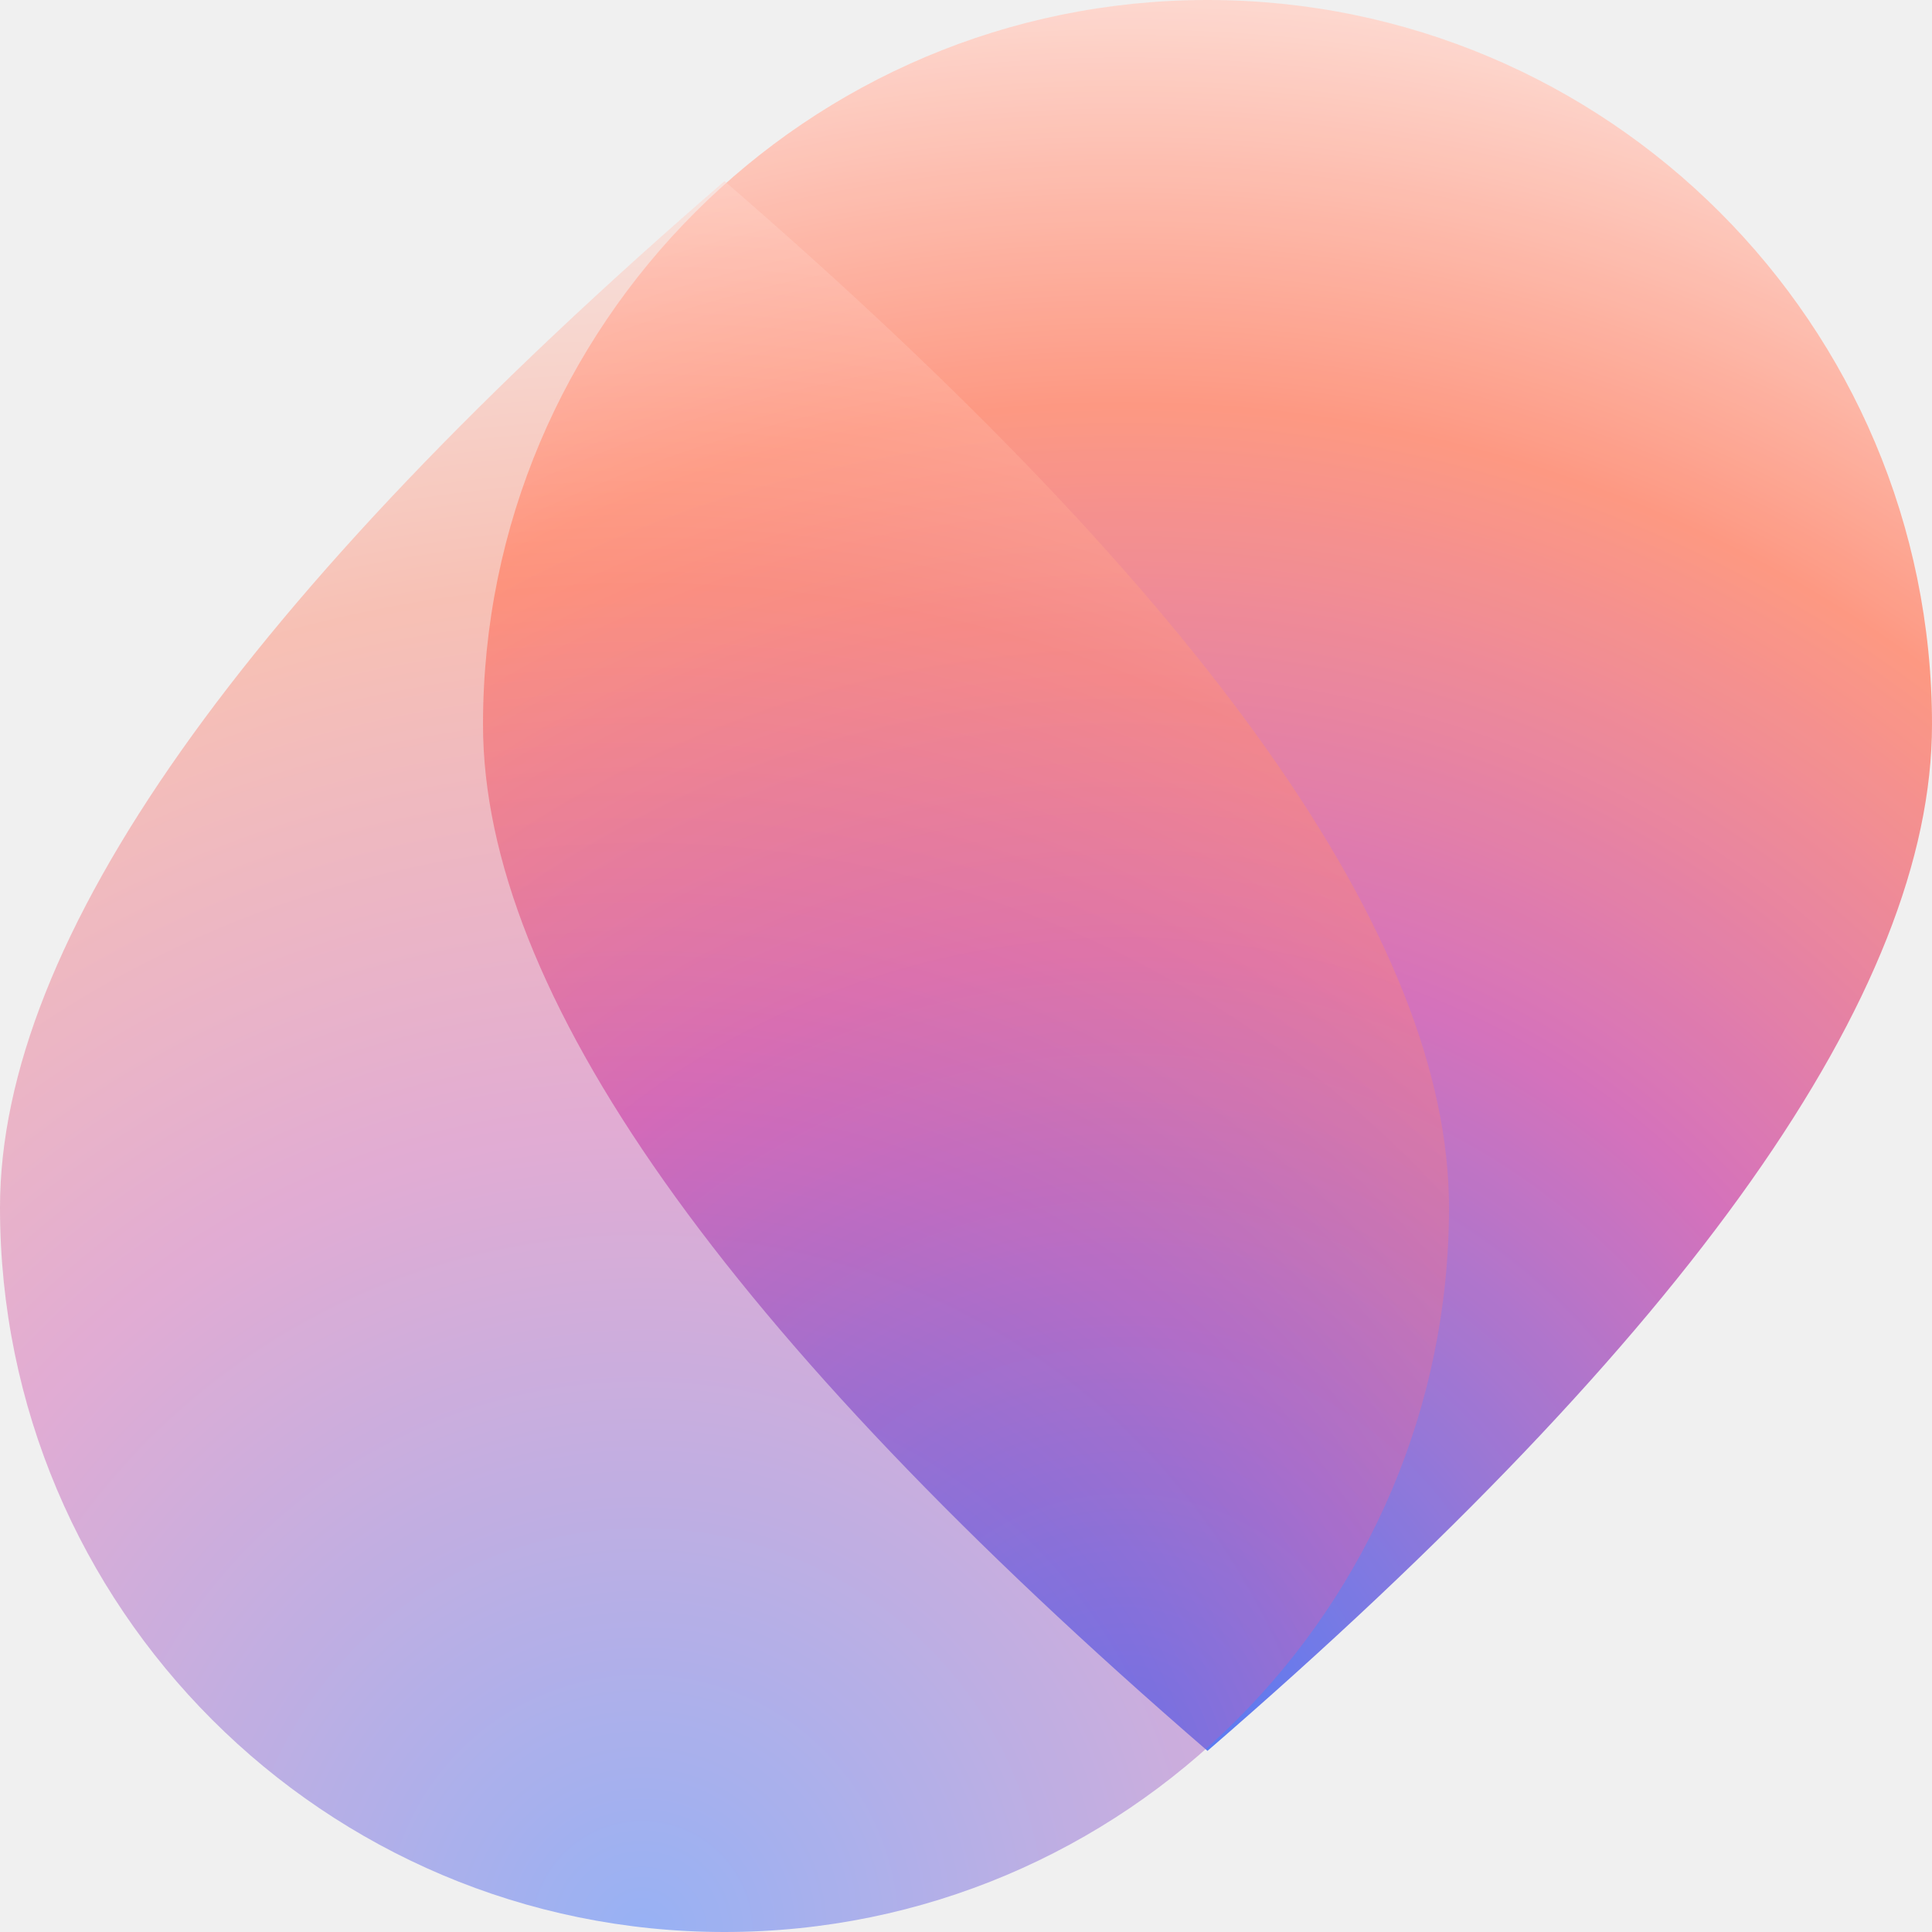
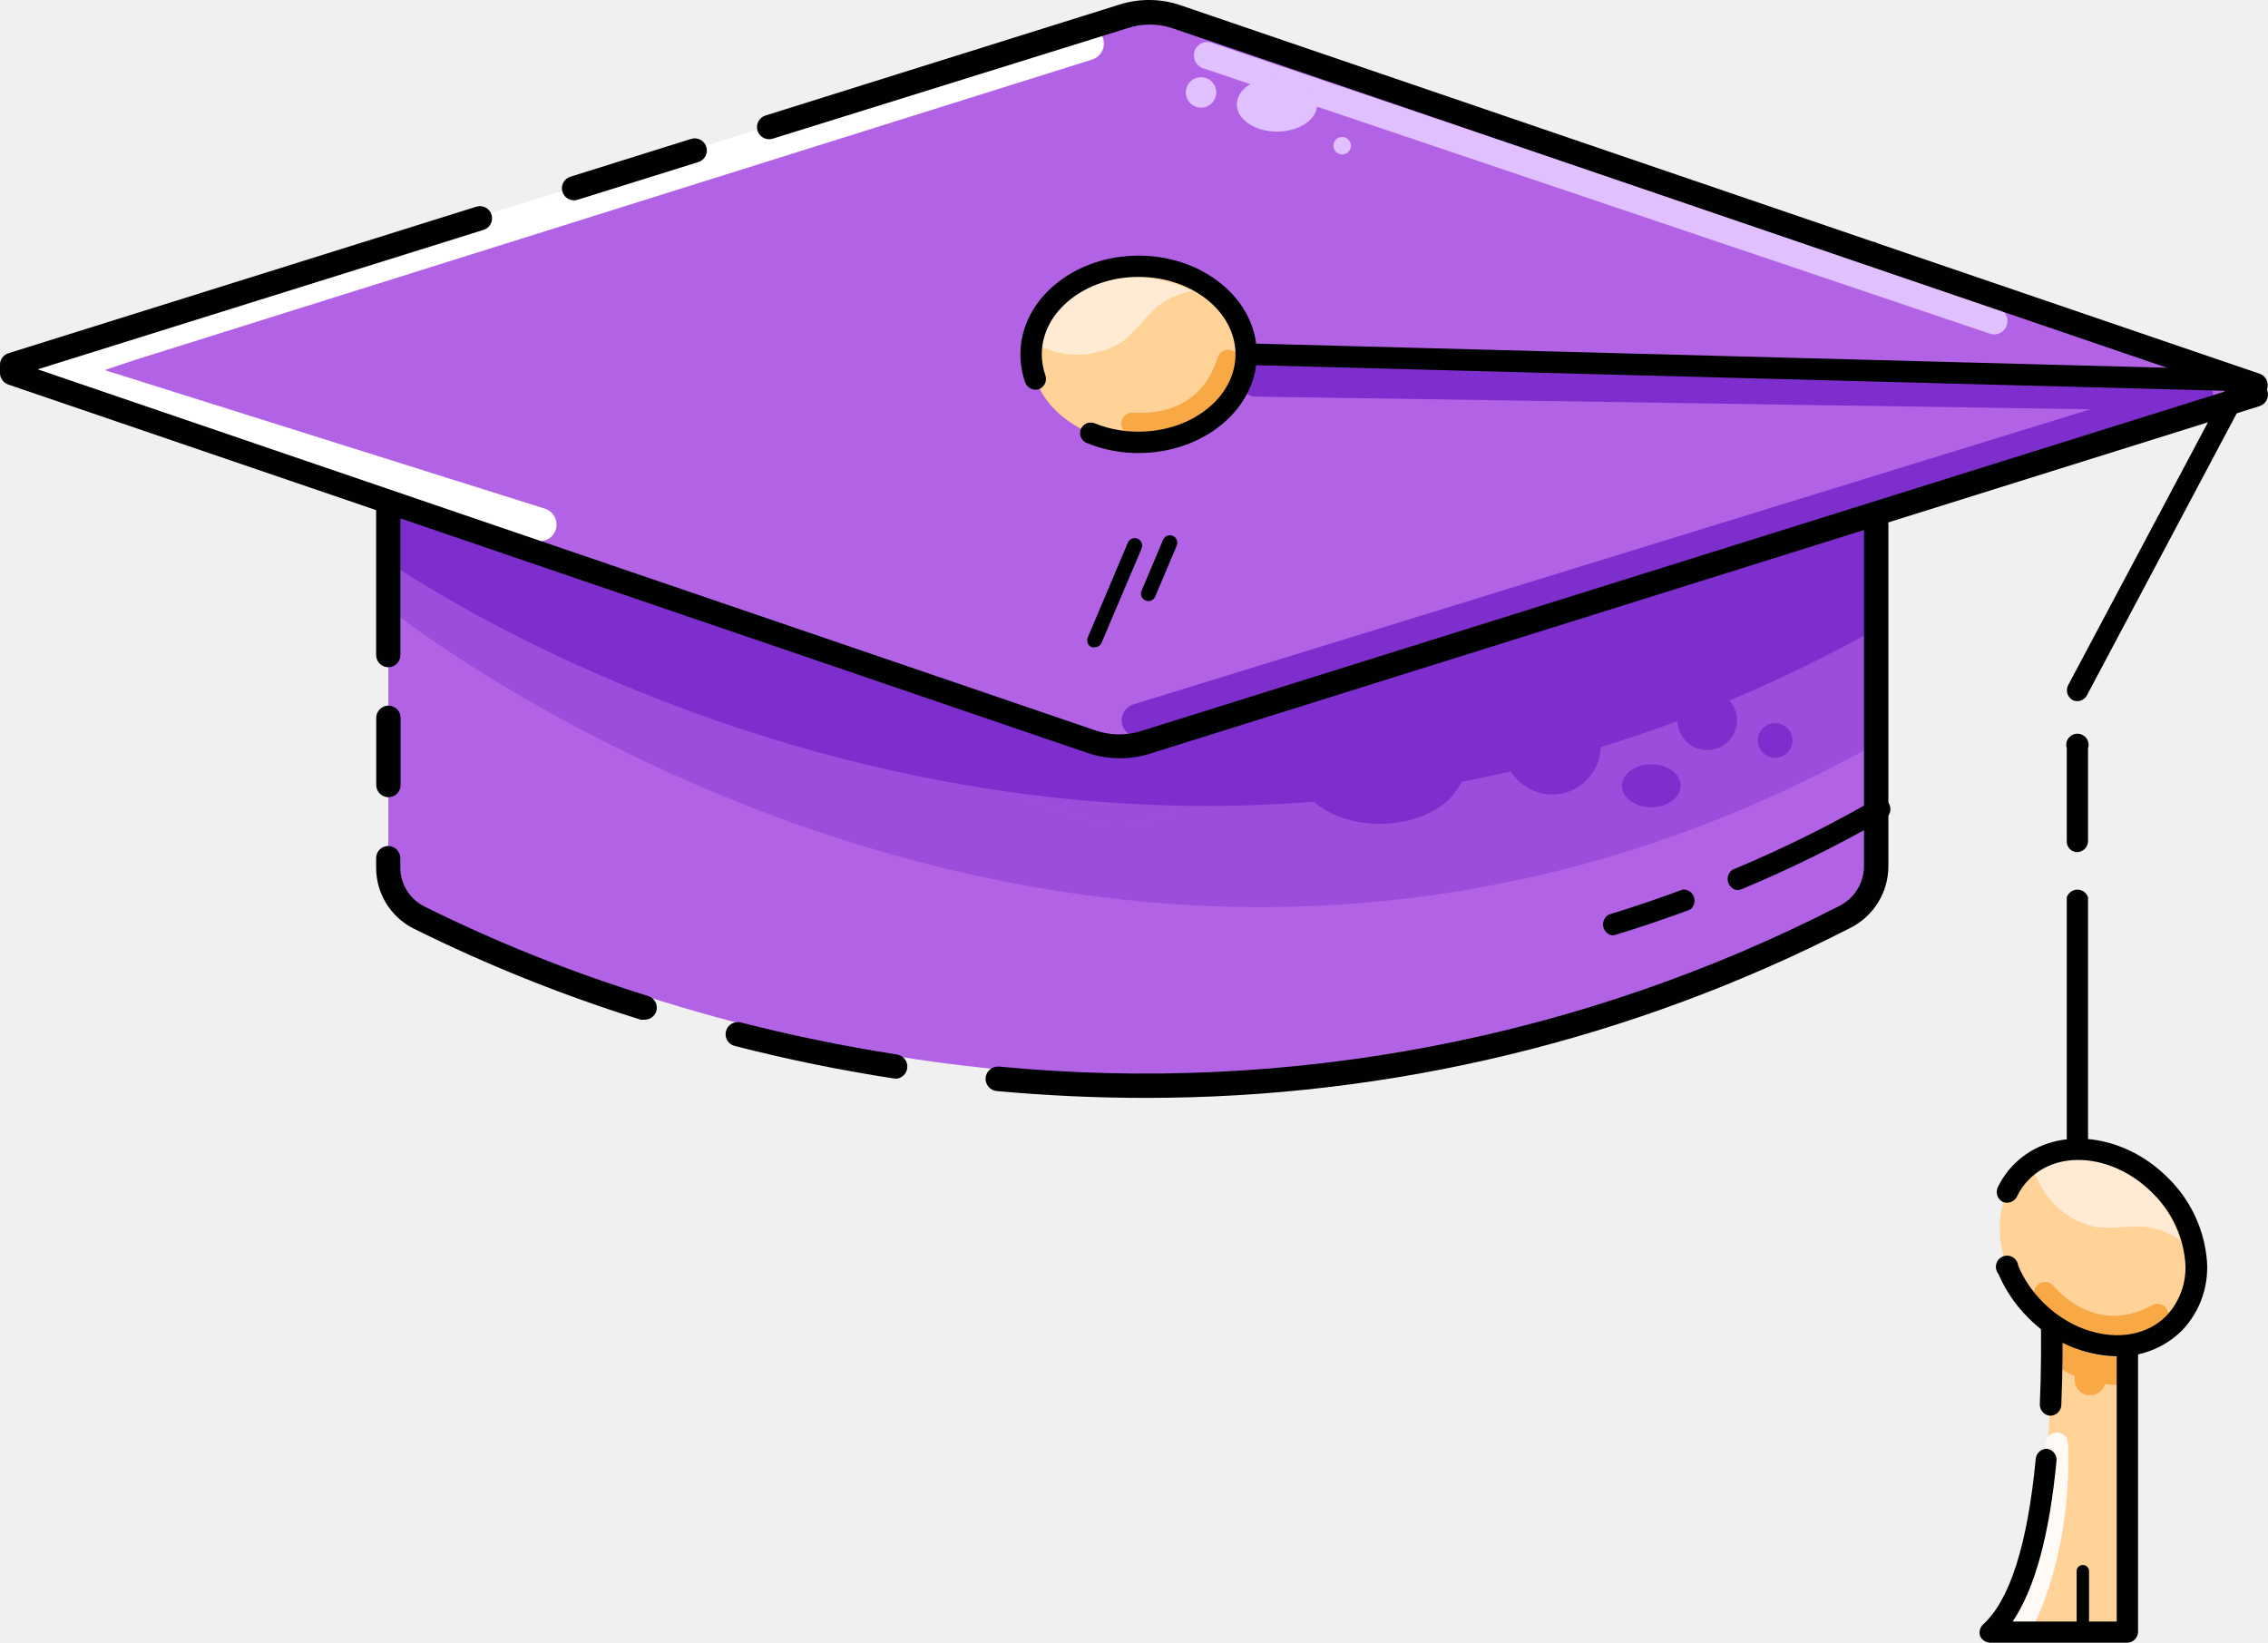
- <svg xmlns="http://www.w3.org/2000/svg" xmlns:xlink="http://www.w3.org/1999/xlink" width="32" height="32">
+ <svg xmlns="http://www.w3.org/2000/svg" viewBox="0 0 202.66 146.78">
  <defs>
-     <radialGradient cx="44.286%" cy="100%" fx="44.286%" fy="100%" r="120.709%" gradientTransform="matrix(0 -.82759 1 0 -.557 1.367)" id="a">
-       <stop stop-color="#376DF9" offset="0%" />
-       <stop stop-color="#D262B4" offset="46.208%" />
-       <stop stop-color="#FF8D74" offset="77.058%" />
-       <stop stop-color="#FFD4CA" offset="100%" />
-     </radialGradient>
-     <radialGradient cx="44.286%" cy="0%" fx="44.286%" fy="0%" r="120.709%" gradientTransform="matrix(0 .82759 -1 0 .443 -.367)" id="c">
-       <stop stop-color="#376DF9" offset="0%" />
-       <stop stop-color="#D262B4" offset="46.208%" />
-       <stop stop-color="#FF8D74" offset="77.058%" />
-       <stop stop-color="#FFD4CA" offset="100%" />
-     </radialGradient>
-     <path d="M20 29c8-6.915 12-12.582 12-17 0-6.627-5.373-12-12-12S8 5.373 8 12c0 4.418 4 10.085 12 17z" id="b" />
-     <path d="M12 32c8-6.915 12-12.582 12-17 0-6.627-5.373-12-12-12S0 8.373 0 15c0 4.418 4 10.085 12 17z" id="d" />
+     <style>.cls-1{fill:#b263e5;}.cls-2{fill:#7e2ecc;}.cls-3{opacity:0.4;}.cls-4{fill:#000201;}.cls-5{fill:#fff;}.cls-6{fill:#ffd297;}.cls-7{fill:#ffebd4;}.cls-8{fill:#f9a846;}.cls-9{fill:#e0c0ff;}.cls-10{fill:#fffaf5;}</style>
  </defs>
-   <g fill="none" fill-rule="evenodd">
-     <use fill="url(#a)" opacity=".88" xlink:href="#b" />
-     <use fill="url(#c)" opacity=".48" transform="matrix(1 0 0 -1 0 35)" xlink:href="#d" />
+   <g id="Layer_2" data-name="Layer 2">
+     <g id="Layer_1-2" data-name="Layer 1">
+       <path class="cls-1" d="M34.7,44.07V76.3a5,5,0,0,0,2.72,4.48C50.17,87.3,105.86,112,165,80.75a5,5,0,0,0,2.65-4.45V45.7" />
+       <path class="cls-2" d="M167.65,46.68V56.2C98.09,95,34.7,50.19,34.7,50.19V45.05l1.34,0,61.49,21a7.68,7.68,0,0,0,4.74.06l62.2-19.48Z" />
+       <path class="cls-2" d="M167.65,21.63V46.68l-3.18,0-62.2,19.48a7.68,7.68,0,0,1-4.74-.06L36,45.07l-1.34,0V28l5.56-7.92,124.29,1.52Z" />
+       <g class="cls-3">
+         <path class="cls-2" d="M167.65,54V66.46C98.09,105.28,34.7,54.36,34.7,54.36v-2l1.34,0,61.49,21a7.68,7.68,0,0,0,4.74.06L164.47,54Z" />
+         <path class="cls-2" d="M167.65,29V54l-3.18,0-62.2,19.47a7.68,7.68,0,0,1-4.74-.06L36,52.42l-1.34,0V35.34l5.56-7.91,124.29,1.51Z" />
+       </g>
+       <path class="cls-1" d="M201.57,34.42,105.14,1.5a7.67,7.67,0,0,0-4.76-.06L1.09,32.53v.8L97.52,66.25a7.6,7.6,0,0,0,4.76.06l99.29-31.09" />
+       <path class="cls-4" d="M97.81,57.83a.53.53,0,0,1-.25,0,.66.66,0,0,1-.37-.85v0l3.61-8.54a.67.67,0,0,1,1.23.52l-3.62,8.53A.66.66,0,0,1,97.81,57.83Z" />
+       <path class="cls-4" d="M102.62,53.71a.58.58,0,0,1-.26-.06.64.64,0,0,1-.36-.85v0l1.93-4.57a.66.66,0,0,1,.87-.35.67.67,0,0,1,.35.87l-1.93,4.56A.67.67,0,0,1,102.62,53.71Z" />
+       <path class="cls-4" d="M102.36,98.1q-6.6,0-13.29-.61a1.1,1.1,0,0,1-1-1.19,1.12,1.12,0,0,1,1.19-1,136,136,0,0,0,75.17-14.39,4,4,0,0,0,2.13-3.52V46.87a1.09,1.09,0,1,1,2.18,0V77.41a6.18,6.18,0,0,1-3.32,5.46A137.83,137.83,0,0,1,102.36,98.1Z" />
+       <path class="cls-4" d="M80.07,96.37l-.17,0c-4.77-.73-9.56-1.71-14.25-2.91a1.08,1.08,0,0,1,.54-2.1c4.62,1.18,9.34,2.14,14,2.87a1.09,1.09,0,0,1-.16,2.16Z" />
+       <path class="cls-4" d="M57.58,91.11a1.26,1.26,0,0,1-.33,0,137.56,137.56,0,0,1-20.31-8.15,6.08,6.08,0,0,1-3.33-5.45v-.84a1.08,1.08,0,0,1,1.08-1.08h0a1.1,1.1,0,0,1,1.08,1.1v.83A3.89,3.89,0,0,0,37.93,81a134.4,134.4,0,0,0,20,8,1.09,1.09,0,0,1,.71,1.37A1.08,1.08,0,0,1,57.58,91.11Z" />
+       <path class="cls-4" d="M34.7,71.23a1.08,1.08,0,0,1-1.08-1.09v-6a1.09,1.09,0,0,1,2.18,0v6A1.09,1.09,0,0,1,34.7,71.23Z" />
+       <path class="cls-4" d="M34.7,59.62a1.09,1.09,0,0,1-1.09-1.09V45.24a1.09,1.09,0,1,1,2.17,0V58.53A1.09,1.09,0,0,1,34.7,59.62Z" />
+       <path class="cls-5" d="M48.21,48.36a1.41,1.41,0,0,1-.45-.07L4.1,34.54a1.49,1.49,0,0,1,0-2.84L11,29.36,96.7,2.47a1.49,1.49,0,1,1,.89,2.85L11.91,32.21l-2.55.86,39.3,12.37a1.49,1.49,0,0,1-.45,2.92Z" />
+       <ellipse class="cls-2" cx="123.31" cy="68.37" rx="7.59" ry="5.24" />
+       <ellipse class="cls-2" cx="147.55" cy="70.21" rx="2.62" ry="1.92" />
+       <circle class="cls-2" cx="138.7" cy="66.66" r="4.33" />
+       <circle class="cls-2" cx="158.62" cy="66.16" r="1.55" />
+       <circle class="cls-2" cx="152.55" cy="64.36" r="2.66" />
+       <path class="cls-2" d="M101.74,65.85a1.49,1.49,0,0,1-.44-2.92l85.49-26.36-74.54-1.13a1.48,1.48,0,0,1-1.47-1.51,1.5,1.5,0,0,1,1.49-1.48h0l84,1.27a1.5,1.5,0,0,1,.42,2.93L102.18,65.79A1.61,1.61,0,0,1,101.74,65.85Z" />
+       <path class="cls-4" d="M100,67.75a8.83,8.83,0,0,1-2.82-.47L.74,34.36a1.1,1.1,0,0,1-.74-1v-.8a1.08,1.08,0,0,1,.76-1l41.8-13.09a1.08,1.08,0,0,1,.65,2.07L3.37,33l94.5,32.26a6.5,6.5,0,0,0,4.09.06l99.29-31.1a1.08,1.08,0,0,1,.65,2.07l-99.3,31.1A8.61,8.61,0,0,1,100,67.75Z" />
+       <path class="cls-4" d="M51.28,17.9A1.08,1.08,0,0,1,51,15.78l10.76-3.37a1.08,1.08,0,1,1,.64,2.07L51.61,17.85A1,1,0,0,1,51.28,17.9Z" />
+       <ellipse class="cls-6" cx="101.74" cy="31.66" rx="9.61" ry="7.87" />
+       <path class="cls-4" d="M185.63,113.76a1,1,0,0,1-.95-1V80.18a1,1,0,0,1,1.9,0v32.63A1,1,0,0,1,185.63,113.76Z" />
+       <path class="cls-4" d="M185.63,76.14a.94.94,0,0,1-.95-1V66.87a1,1,0,1,1,1.9,0v8.32A1,1,0,0,1,185.63,76.14Z" />
+       <path class="cls-4" d="M185.63,62.65a.91.91,0,0,1-.45-.11,1,1,0,0,1-.39-1.29l14-26.33-87.47-2.31a1,1,0,0,1-.93-1,.92.92,0,0,1,1-.93l89,2.36a1,1,0,0,1,.8.47,1,1,0,0,1,0,.93L186.47,62.15A1,1,0,0,1,185.63,62.65Z" />
+       <path class="cls-7" d="M106.49,26a7,7,0,0,0-2.78,1.16c-1.31,1-2.15,2.45-3.48,3.41a7.51,7.51,0,0,1-6.6.64,12.43,12.43,0,0,1-1.5-.62c1.1-3.35,4.83-5.8,9.27-5.8A11,11,0,0,1,106.49,26Z" />
+       <path class="cls-8" d="M102.06,38.91a7.73,7.73,0,0,1-1-.06,1,1,0,0,1-.86-1.11,1,1,0,0,1,1.11-.87c.24,0,5.8.66,7.49-4.92a1,1,0,0,1,1.24-.67,1,1,0,0,1,.67,1.24A8.75,8.75,0,0,1,102.06,38.91Z" />
+       <path class="cls-4" d="M101.74,40.48a12,12,0,0,1-4.59-.88.95.95,0,1,1,.71-1.76,10.26,10.26,0,0,0,3.88.73c4.77,0,8.66-3.1,8.66-6.91s-3.89-6.92-8.66-6.92-8.65,3.1-8.65,6.92a5.63,5.63,0,0,0,.33,1.9,1,1,0,0,1-.58,1.22,1,1,0,0,1-1.22-.58,7.58,7.58,0,0,1-.44-2.54c0-4.87,4.74-8.82,10.56-8.82s10.57,3.95,10.57,8.82S107.57,40.48,101.74,40.48Z" />
+       <path class="cls-9" d="M178.18,29.88a1.06,1.06,0,0,1-.38-.07L107.49,6.09a1.21,1.21,0,0,1-.75-1.52,1.18,1.18,0,0,1,1.51-.75l70.31,23.73a1.19,1.19,0,0,1,.76,1.51A1.21,1.21,0,0,1,178.18,29.88Z" />
+       <path class="cls-4" d="M201.58,35.51a1.13,1.13,0,0,1-.36-.06L104.79,2.53a6.4,6.4,0,0,0-4.08,0L69.05,12.39a1.08,1.08,0,1,1-.65-2.07L100.06.4a8.69,8.69,0,0,1,5.43.07L201.93,33.4a1.09,1.09,0,0,1-.35,2.11Z" />
+       <ellipse class="cls-9" cx="114.11" cy="9.33" rx="3.59" ry="2.43" />
+       <circle class="cls-9" cx="119.93" cy="13.02" r="0.78" />
+       <circle class="cls-9" cx="107.32" cy="8.26" r="1.36" />
+       <path class="cls-6" d="M183.08,108.8c-.37-.24,2.5,30-5.26,37h12.31V111.48" />
+       <path class="cls-10" d="M180.87,145.54a1,1,0,0,1-.47-.12,1,1,0,0,1-.41-1.35,32.37,32.37,0,0,0,2.8-15.07,1,1,0,0,1,1-1h0a1,1,0,0,1,1,1c.35,9.65-2.89,15.83-3,16.09A1,1,0,0,1,180.87,145.54Z" />
+       <path class="cls-8" d="M190.13,121.22v2.49a9.83,9.83,0,0,1-6.85-2c0-.85,0-1.69,0-2.49A9.88,9.88,0,0,0,190.13,121.22Z" />
+       <path class="cls-4" d="M190.13,146.78H177.82a1,1,0,0,1-.89-.61,1,1,0,0,1,.25-1c2.41-2.17,4-7.17,4.73-14.86a1,1,0,0,1,1-.86,1,1,0,0,1,.86,1c-.63,6.69-1.95,11.53-3.93,14.44h9.3v-33.4a1,1,0,1,1,1.91,0v34.35A1,1,0,0,1,190.13,146.78Z" />
+       <path class="cls-4" d="M183.18,126.5h0a1,1,0,0,1-.91-1c.26-5.79,0-11.32-.07-14.29s-.12-2.92.44-3.24a1,1,0,0,1,1,0,1,1,0,0,1,.41,1.07c0,.31,0,1,.06,2.08.12,3,.33,8.58.08,14.45A1,1,0,0,1,183.18,126.5Z" />
+       <ellipse class="cls-6" cx="187.47" cy="111.48" rx="7.87" ry="9.61" transform="translate(-23.92 165.21) rotate(-45)" />
+       <path class="cls-7" d="M194.84,110.82a6.84,6.84,0,0,0-2.78-1.14c-1.61-.26-3.26.21-4.88-.06a7.43,7.43,0,0,1-5.11-4.21,11.31,11.31,0,0,1-.62-1.5c3.14-1.59,7.51-.69,10.65,2.45A11,11,0,0,1,194.84,110.82Z" />
+       <path class="cls-8" d="M188.89,119.56a9.22,9.22,0,0,1-7-3.49,1,1,0,0,1,1.58-1.21c.15.18,3.63,4.56,8.78,1.8a1,1,0,1,1,.94,1.76A9,9,0,0,1,188.89,119.56Z" />
+       <path class="cls-4" d="M189.21,121.2a11.51,11.51,0,0,1-8-3.48,12.24,12.24,0,0,1-2.63-3.88,1,1,0,1,1,1.76-.74,10.31,10.31,0,0,0,2.22,3.27c3.38,3.37,8.32,3.92,11,1.22a6.24,6.24,0,0,0,1.67-5.15,9.73,9.73,0,0,0-2.9-5.85c-3.37-3.38-8.32-3.93-11-1.23a5.45,5.45,0,0,0-1.11,1.57,1,1,0,0,1-1.27.46,1,1,0,0,1-.45-1.27A7.44,7.44,0,0,1,180,104c3.44-3.44,9.59-2.89,13.71,1.23a11.7,11.7,0,0,1,3.45,7,8.11,8.11,0,0,1-2.22,6.69A8,8,0,0,1,189.21,121.2Z" />
+       <circle class="cls-8" cx="186.76" cy="123.29" r="1.38" />
+       <path class="cls-4" d="M186.11,146.38a.55.55,0,0,1-.55-.55v-5.51a.56.56,0,0,1,1.11,0v5.51A.55.55,0,0,1,186.11,146.38Z" />
+       <path class="cls-4" d="M144.05,83.58a1,1,0,0,1-.27-1.87c2.14-.65,4.36-1.4,6.59-2.23a1,1,0,0,1,.66,1.79c-2.26.84-4.52,1.61-6.71,2.27A1.26,1.26,0,0,1,144.05,83.58Z" />
+       <path class="cls-4" d="M155.21,79.53a1,1,0,0,1-.37-1.83,110.29,110.29,0,0,0,12.33-6.06,1,1,0,1,1,1,1.63,110.41,110.41,0,0,1-12.57,6.19A1,1,0,0,1,155.21,79.53Z" />
+     </g>
  </g>
</svg>
